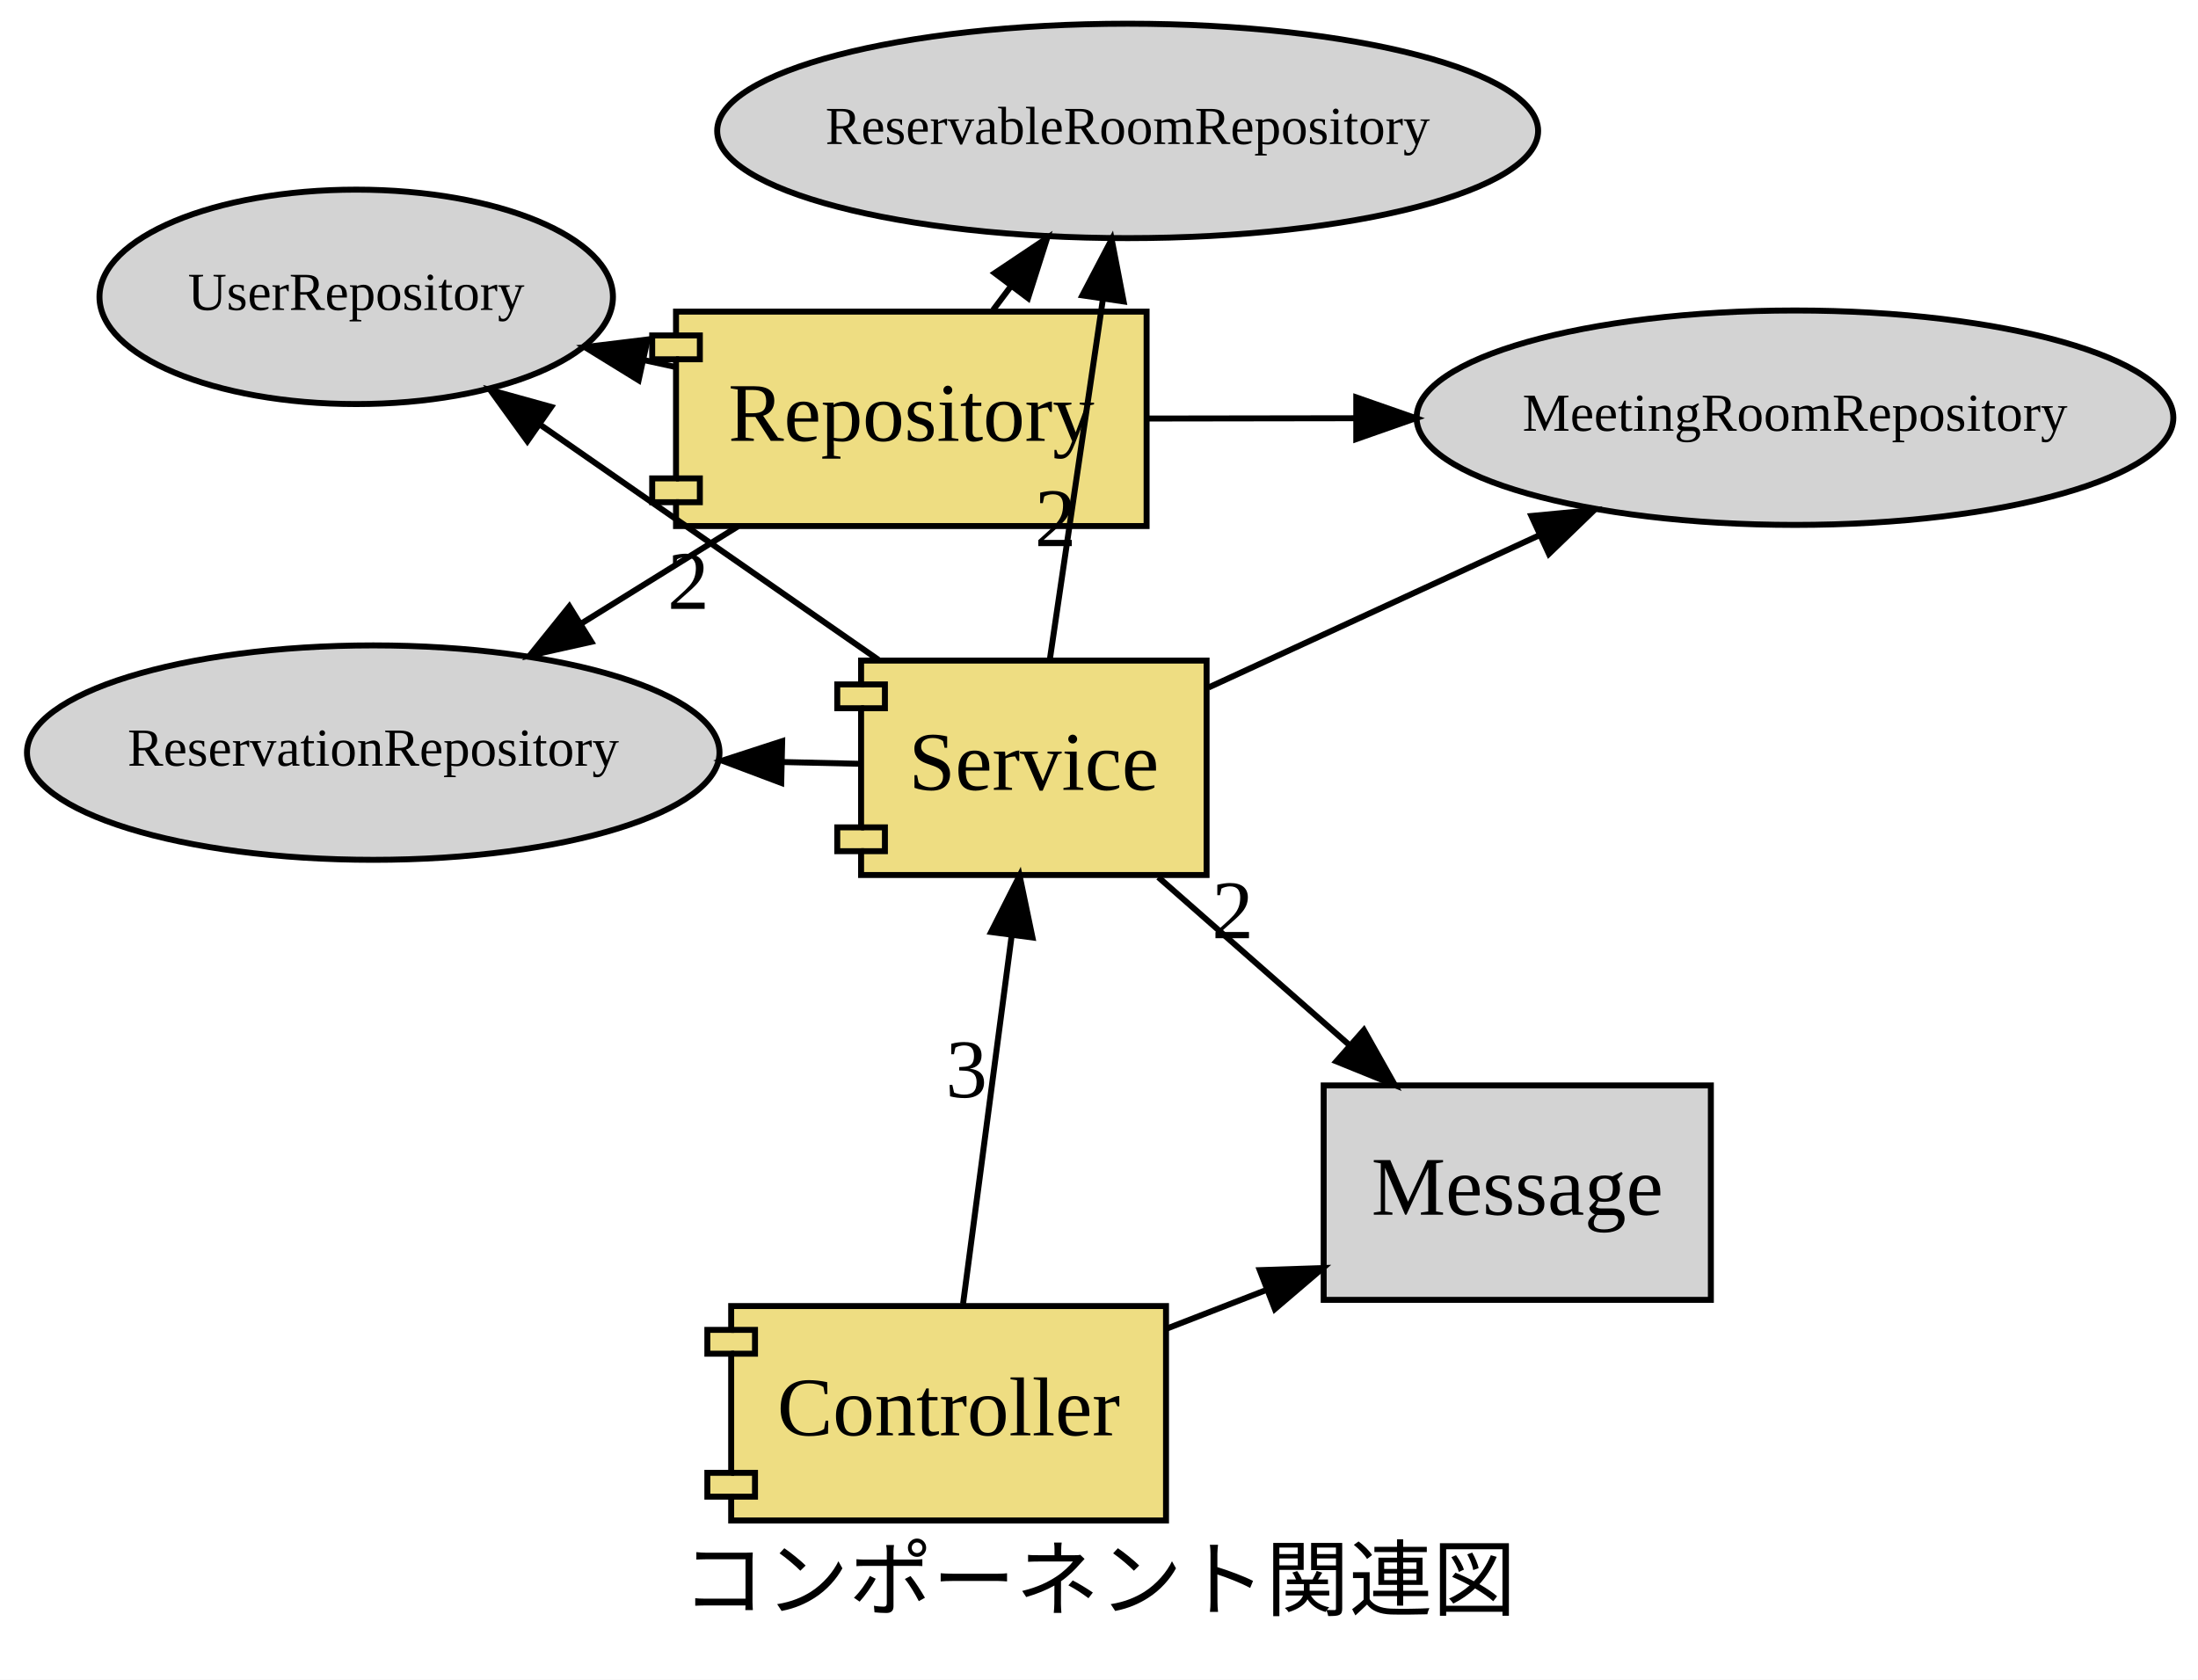
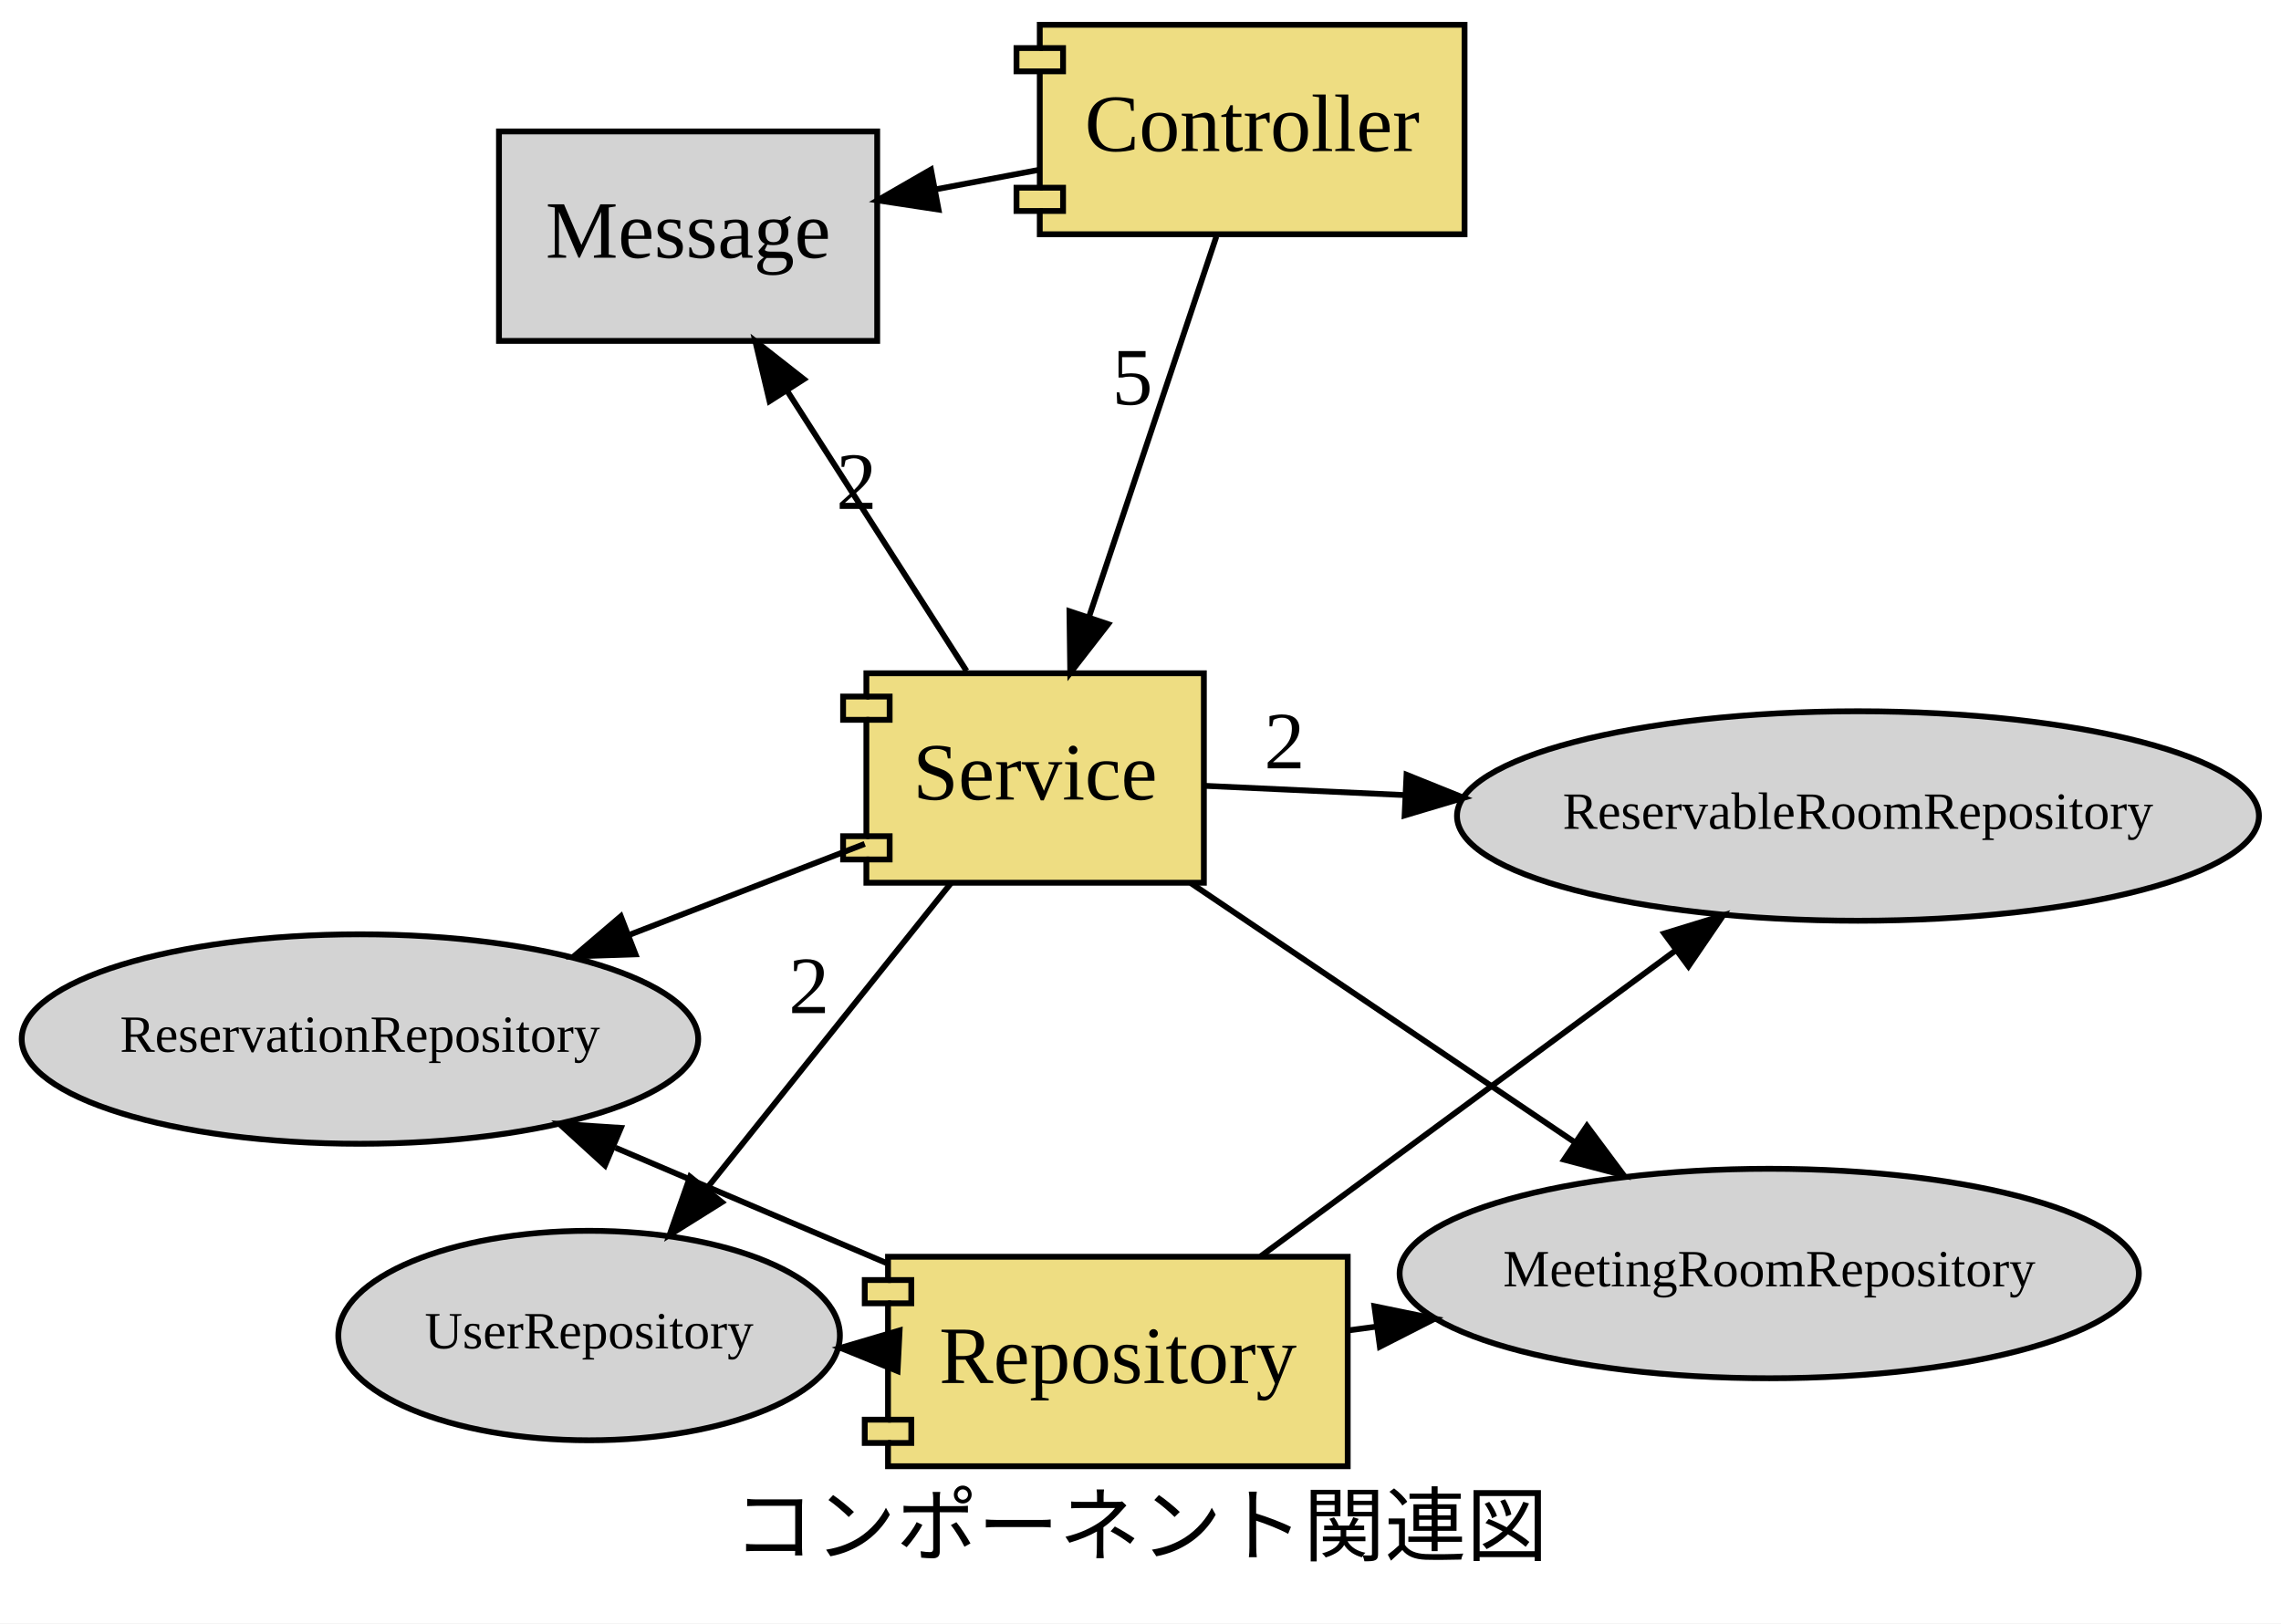
- <svg xmlns="http://www.w3.org/2000/svg" width="369pt" height="282pt" viewBox="0.00 0.00 369.00 282.00">
-   <g id="graph0" class="graph" transform="scale(1 1) rotate(0) translate(4 255)">
-     <polygon fill="white" stroke="transparent" points="-4,27 -4,-255 365,-255 365,27 -4,27" />
-     <text text-anchor="middle" x="180.5" y="15.2" font-family="Times New Roman,serif" font-size="14.00">コンポーネント関連図
+ <svg xmlns="http://www.w3.org/2000/svg" width="392pt" height="279pt" viewBox="0.00 0.00 392.00 279.00">
+   <g id="graph0" class="graph" transform="scale(1 1) rotate(0) translate(4 252)">
+     <polygon fill="white" stroke="transparent" points="-4,27 -4,-252 388,-252 388,27 -4,27" />
+     <text text-anchor="middle" x="192" y="15.2" font-family="Times New Roman,serif" font-size="14.00">コンポーネント関連図
        </text>
    <g id="node1" class="node">
-       <ellipse fill="lightgrey" stroke="black" cx="55.8" cy="-205.16" rx="43.1" ry="18" />
-       <text text-anchor="middle" x="55.8" y="-202.96" font-family="Times New Roman,serif" font-size="9.00">
+       <ellipse fill="lightgrey" stroke="black" cx="97.24" cy="-22.47" rx="43.1" ry="18" />
+       <text text-anchor="middle" x="97.24" y="-20.27" font-family="Times New Roman,serif" font-size="9.00">
                UserRepository
            </text>
    </g>
    <g id="node2" class="node">
-       <ellipse fill="lightgrey" stroke="black" cx="58.66" cy="-128.64" rx="58.13" ry="18" />
-       <text text-anchor="middle" x="58.66" y="-126.44" font-family="Times New Roman,serif" font-size="9.00">
+       <ellipse fill="lightgrey" stroke="black" cx="57.86" cy="-73.43" rx="58.13" ry="18" />
+       <text text-anchor="middle" x="57.86" y="-71.23" font-family="Times New Roman,serif" font-size="9.00">
                ReservationRepository
            </text>
    </g>
    <g id="node3" class="node">
-       <ellipse fill="lightgrey" stroke="black" cx="297.34" cy="-184.87" rx="63.52" ry="18" />
-       <text text-anchor="middle" x="297.34" y="-182.67" font-family="Times New Roman,serif" font-size="9.00">
+       <ellipse fill="lightgrey" stroke="black" cx="300.05" cy="-33.13" rx="63.52" ry="18" />
+       <text text-anchor="middle" x="300.05" y="-30.93" font-family="Times New Roman,serif" font-size="9.00">
                MeetingRoomRepository
            </text>
    </g>
    <g id="node4" class="node">
-       <ellipse fill="lightgrey" stroke="black" cx="185.31" cy="-233.02" rx="68.91" ry="18" />
-       <text text-anchor="middle" x="185.31" y="-230.82" font-family="Times New Roman,serif" font-size="9.00">
+       <ellipse fill="lightgrey" stroke="black" cx="315.3" cy="-111.76" rx="68.91" ry="18" />
+       <text text-anchor="middle" x="315.3" y="-109.56" font-family="Times New Roman,serif" font-size="9.00">
                ReservableRoomRepository
            </text>
    </g>
    <g id="node5" class="node">
-       <polygon fill="#eedd82" stroke="black" points="188.49,-202.68 109.49,-202.68 109.49,-198.68 105.49,-198.68 105.49,-194.68 109.49,-194.68 109.49,-174.68 105.49,-174.68 105.49,-170.68 109.49,-170.68 109.49,-166.68 188.49,-166.68 188.49,-202.68" />
-       <polyline fill="none" stroke="black" points="109.49,-198.68 113.49,-198.68 113.49,-194.68 109.49,-194.68 " />
-       <polyline fill="none" stroke="black" points="109.49,-174.68 113.49,-174.68 113.49,-170.68 109.49,-170.68 " />
-       <text text-anchor="middle" x="148.99" y="-180.98" font-family="Times New Roman,serif" font-size="14.00">
+       <polygon fill="#eedd82" stroke="black" points="247.69,-247.74 174.69,-247.74 174.69,-243.74 170.69,-243.74 170.69,-239.74 174.69,-239.74 174.69,-219.74 170.69,-219.74 170.69,-215.74 174.69,-215.74 174.69,-211.74 247.69,-211.74 247.69,-247.74" />
+       <polyline fill="none" stroke="black" points="174.69,-243.74 178.69,-243.74 178.69,-239.74 174.69,-239.74 " />
+       <polyline fill="none" stroke="black" points="174.69,-219.74 178.69,-219.74 178.69,-215.74 174.69,-215.74 " />
+       <text text-anchor="middle" x="211.19" y="-226.04" font-family="Times New Roman,serif" font-size="14.00">
+                 Controller
+             </text>
+     </g>
+     <g id="node6" class="node">
+       <polygon fill="lightgrey" stroke="black" points="146.75,-229.41 81.75,-229.41 81.75,-193.41 146.75,-193.41 146.75,-229.41" />
+       <text text-anchor="middle" x="114.25" y="-207.71" font-family="Times New Roman,serif" font-size="14.00">
+                 Message
+             </text>
+     </g>
+     <g id="edge8" class="edge">
+       <path fill="none" stroke="black" d="M174.54,-222.81C168.7,-221.71 162.62,-220.55 156.66,-219.43" />
+       <polygon fill="black" stroke="black" points="157.29,-215.98 146.81,-217.57 155.99,-222.86 157.29,-215.98" />
+     </g>
+     <g id="node8" class="node">
+       <polygon fill="#eedd82" stroke="black" points="202.89,-136.29 144.89,-136.29 144.89,-132.29 140.89,-132.29 140.89,-128.29 144.89,-128.29 144.89,-108.29 140.89,-108.29 140.89,-104.29 144.89,-104.29 144.89,-100.29 202.89,-100.29 202.89,-136.29" />
+       <polyline fill="none" stroke="black" points="144.89,-132.29 148.89,-132.29 148.89,-128.29 144.89,-128.29 " />
+       <polyline fill="none" stroke="black" points="144.89,-108.29 148.89,-108.29 148.89,-104.29 144.89,-104.29 " />
+       <text text-anchor="middle" x="173.89" y="-114.59" font-family="Times New Roman,serif" font-size="14.00">
+                 Service
+             </text>
+     </g>
+     <g id="edge1" class="edge">
+       <path fill="none" stroke="black" d="M205.03,-211.34C199.08,-193.57 190,-166.42 183.17,-146.03" />
+       <polygon fill="black" stroke="black" points="186.43,-144.73 179.93,-136.36 179.79,-146.95 186.43,-144.73" />
+       <text text-anchor="middle" x="190.6" y="-182.49" font-family="Times New Roman,serif" font-size="14.00">5
+             </text>
+     </g>
+     <g id="node7" class="node">
+       <polygon fill="#eedd82" stroke="black" points="227.61,-36.01 148.61,-36.01 148.61,-32.01 144.61,-32.01 144.61,-28.01 148.61,-28.01 148.61,-8.01 144.61,-8.01 144.61,-4.01 148.61,-4.01 148.61,-0.01 227.61,-0.01 227.61,-36.01" />
+       <polyline fill="none" stroke="black" points="148.61,-32.01 152.61,-32.01 152.61,-28.01 148.61,-28.01 " />
+       <polyline fill="none" stroke="black" points="148.61,-8.01 152.61,-8.01 152.61,-4.01 148.61,-4.01 " />
+       <text text-anchor="middle" x="188.11" y="-14.31" font-family="Times New Roman,serif" font-size="14.00">
                Repository
            </text>
    </g>
    <g id="edge11" class="edge">
-       <path fill="none" stroke="black" d="M109.47,-193.37C107.73,-193.75 105.98,-194.13 104.22,-194.52" />
-       <polygon fill="black" stroke="black" points="103.21,-191.16 94.19,-196.72 104.71,-198 103.21,-191.16" />
+       <path fill="none" stroke="black" d="M148.51,-19.95C148.43,-19.96 148.35,-19.96 148.26,-19.96" />
+       <polygon fill="black" stroke="black" points="150.25,-16.36 140.44,-20.35 150.6,-23.35 150.25,-16.36" />
    </g>
    <g id="edge2" class="edge">
-       <path fill="none" stroke="black" d="M119.91,-166.64C111.48,-161.41 102.19,-155.65 93.44,-150.22" />
-       <polygon fill="black" stroke="black" points="95.27,-147.24 84.93,-144.94 91.58,-153.19 95.27,-147.24" />
+       <path fill="none" stroke="black" d="M148.32,-34.94C133.59,-41.2 116.82,-48.34 101.75,-54.76" />
+       <polygon fill="black" stroke="black" points="99.96,-51.71 92.13,-58.85 102.7,-58.16 99.96,-51.71" />
    </g>
    <g id="edge6" class="edge">
-       <path fill="none" stroke="black" d="M188.75,-184.73C199.54,-184.75 211.59,-184.76 223.62,-184.78" />
-       <polygon fill="black" stroke="black" points="223.69,-188.28 233.69,-184.79 223.69,-181.28 223.69,-188.28" />
+       <path fill="none" stroke="black" d="M227.89,-23.38C229.38,-23.58 230.89,-23.79 232.41,-23.99" />
+       <polygon fill="black" stroke="black" points="232.2,-27.5 242.58,-25.37 233.14,-20.56 232.2,-27.5" />
    </g>
    <g id="edge9" class="edge">
-       <path fill="none" stroke="black" d="M162.72,-202.95C163.65,-204.19 164.6,-205.45 165.55,-206.72" />
-       <polygon fill="black" stroke="black" points="163,-209.15 171.8,-215.04 168.59,-204.94 163,-209.15" />
-     </g>
-     <g id="node6" class="node">
-       <polygon fill="#eedd82" stroke="black" points="198.56,-144.09 140.56,-144.09 140.56,-140.09 136.56,-140.09 136.56,-136.09 140.56,-136.09 140.56,-116.09 136.56,-116.09 136.56,-112.09 140.56,-112.09 140.56,-108.09 198.56,-108.09 198.56,-144.09" />
-       <polyline fill="none" stroke="black" points="140.56,-140.09 144.56,-140.09 144.56,-136.09 140.56,-136.09 " />
-       <polyline fill="none" stroke="black" points="140.56,-116.09 144.56,-116.09 144.56,-112.09 140.56,-112.09 " />
-       <text text-anchor="middle" x="169.56" y="-122.39" font-family="Times New Roman,serif" font-size="14.00">
-                 Service
-             </text>
+       <path fill="none" stroke="black" d="M212.63,-36.08C232.99,-51.09 262.06,-72.52 284.08,-88.74" />
+       <polygon fill="black" stroke="black" points="282.01,-91.57 292.14,-94.68 286.17,-85.93 282.01,-91.57" />
    </g>
    <g id="edge7" class="edge">
-       <path fill="none" stroke="black" d="M143.46,-144.23C126.55,-155.98 104.44,-171.35 86.66,-183.71" />
-       <polygon fill="black" stroke="black" points="84.53,-180.93 78.32,-189.51 88.53,-186.68 84.53,-180.93" />
-       <text text-anchor="middle" x="111.56" y="-152.77" font-family="Times New Roman,serif" font-size="14.00">2
+       <path fill="none" stroke="black" d="M159.47,-100.27C147.65,-85.5 130.79,-64.41 117.59,-47.92" />
+       <polygon fill="black" stroke="black" points="120.05,-45.39 111.07,-39.77 114.59,-49.76 120.05,-45.39" />
+       <text text-anchor="middle" x="135.03" y="-77.89" font-family="Times New Roman,serif" font-size="14.00">2
            </text>
    </g>
    <g id="edge10" class="edge">
-       <path fill="none" stroke="black" d="M140.42,-126.76C136.27,-126.86 131.86,-126.96 127.32,-127.06" />
-       <polygon fill="black" stroke="black" points="127.15,-123.56 117.24,-127.29 127.31,-130.56 127.15,-123.56" />
+       <path fill="none" stroke="black" d="M144.61,-106.97C132.4,-102.25 117.92,-96.65 104.32,-91.4" />
+       <polygon fill="black" stroke="black" points="105.21,-87.99 94.62,-87.64 102.69,-94.52 105.21,-87.99" />
    </g>
    <g id="edge5" class="edge">
-       <path fill="none" stroke="black" d="M198.88,-139.57C215.32,-147.14 236.13,-156.71 254.37,-165.11" />
-       <polygon fill="black" stroke="black" points="253.1,-168.37 263.65,-169.37 256.03,-162.01 253.1,-168.37" />
+       <path fill="none" stroke="black" d="M200.64,-100.23C219.88,-87.25 245.96,-69.64 266.58,-55.72" />
+       <polygon fill="black" stroke="black" points="268.72,-58.5 275.05,-50.01 264.8,-52.7 268.72,-58.5" />
    </g>
    <g id="edge3" class="edge">
-       <path fill="none" stroke="black" d="M172.24,-144.23C174.68,-160.82 178.33,-185.62 181.16,-204.8" />
-       <polygon fill="black" stroke="black" points="177.71,-205.41 182.63,-214.79 184.63,-204.39 177.71,-205.41" />
-       <text text-anchor="middle" x="173.2" y="-163.31" font-family="Times New Roman,serif" font-size="14.00">2
-             </text>
-     </g>
-     <g id="node7" class="node">
-       <polygon fill="lightgrey" stroke="black" points="283.22,-72.76 218.22,-72.76 218.22,-36.76 283.22,-36.76 283.22,-72.76" />
-       <text text-anchor="middle" x="250.72" y="-51.06" font-family="Times New Roman,serif" font-size="14.00">
-                 Message
+       <path fill="none" stroke="black" d="M203.19,-116.94C213.3,-116.47 225.16,-115.92 237.31,-115.36" />
+       <polygon fill="black" stroke="black" points="237.72,-118.85 247.55,-114.89 237.39,-111.86 237.72,-118.85" />
+       <text text-anchor="middle" x="216.75" y="-119.95" font-family="Times New Roman,serif" font-size="14.00">2
            </text>
    </g>
    <g id="edge4" class="edge">
-       <path fill="none" stroke="black" d="M190.46,-107.72C200.19,-99.17 211.92,-88.87 222.43,-79.63" />
-       <polygon fill="black" stroke="black" points="224.97,-82.05 230.17,-72.82 220.35,-76.8 224.97,-82.05" />
-       <text text-anchor="middle" x="202.94" y="-97.48" font-family="Times New Roman,serif" font-size="14.00">2
+       <path fill="none" stroke="black" d="M162.1,-136.69C153.31,-150.42 141.16,-169.4 131.3,-184.79" />
+       <polygon fill="black" stroke="black" points="128.25,-183.06 125.8,-193.37 134.14,-186.83 128.25,-183.06" />
+       <text text-anchor="middle" x="143.2" y="-164.54" font-family="Times New Roman,serif" font-size="14.00">2
            </text>
-     </g>
-     <g id="node8" class="node">
-       <polygon fill="#eedd82" stroke="black" points="191.75,-35.72 118.75,-35.72 118.75,-31.72 114.75,-31.72 114.75,-27.72 118.75,-27.72 118.75,-7.72 114.75,-7.72 114.75,-3.72 118.75,-3.72 118.75,0.28 191.75,0.28 191.75,-35.72" />
-       <polyline fill="none" stroke="black" points="118.75,-31.72 122.75,-31.72 122.75,-27.72 118.75,-27.72 " />
-       <polyline fill="none" stroke="black" points="118.75,-7.72 122.75,-7.72 122.75,-3.72 118.75,-3.72 " />
-       <text text-anchor="middle" x="155.25" y="-14.02" font-family="Times New Roman,serif" font-size="14.00">
-                 Controller
-             </text>
-     </g>
-     <g id="edge1" class="edge">
-       <path fill="none" stroke="black" d="M157.68,-36.11C159.91,-53.02 163.26,-78.36 165.83,-97.85" />
-       <polygon fill="black" stroke="black" points="162.39,-98.52 167.17,-107.98 169.33,-97.6 162.39,-98.52" />
-       <text text-anchor="middle" x="158.25" y="-70.78" font-family="Times New Roman,serif" font-size="14.00">3
-             </text>
-     </g>
-     <g id="edge8" class="edge">
-       <path fill="none" stroke="black" d="M191.89,-31.94C197.28,-34.03 202.87,-36.2 208.36,-38.33" />
-       <polygon fill="black" stroke="black" points="207.49,-41.75 218.08,-42.1 210.02,-35.22 207.49,-41.75" />
    </g>
  </g>
</svg>
